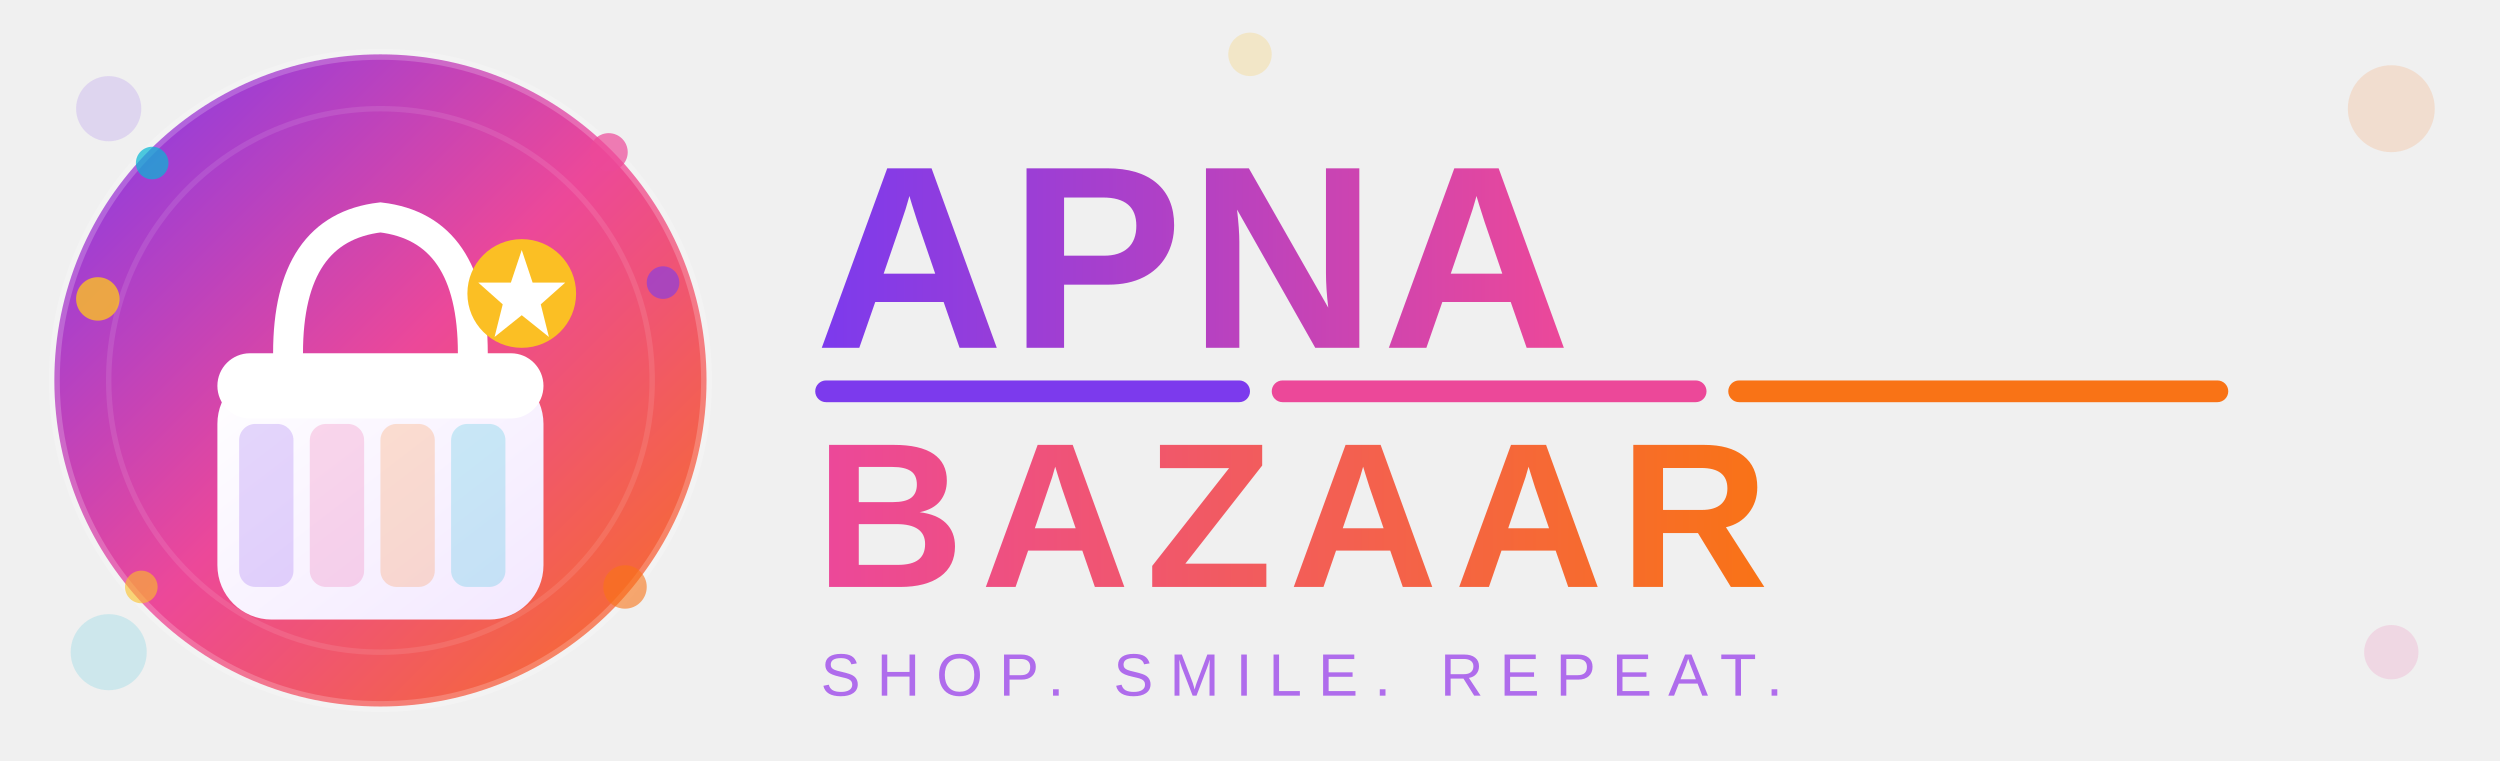
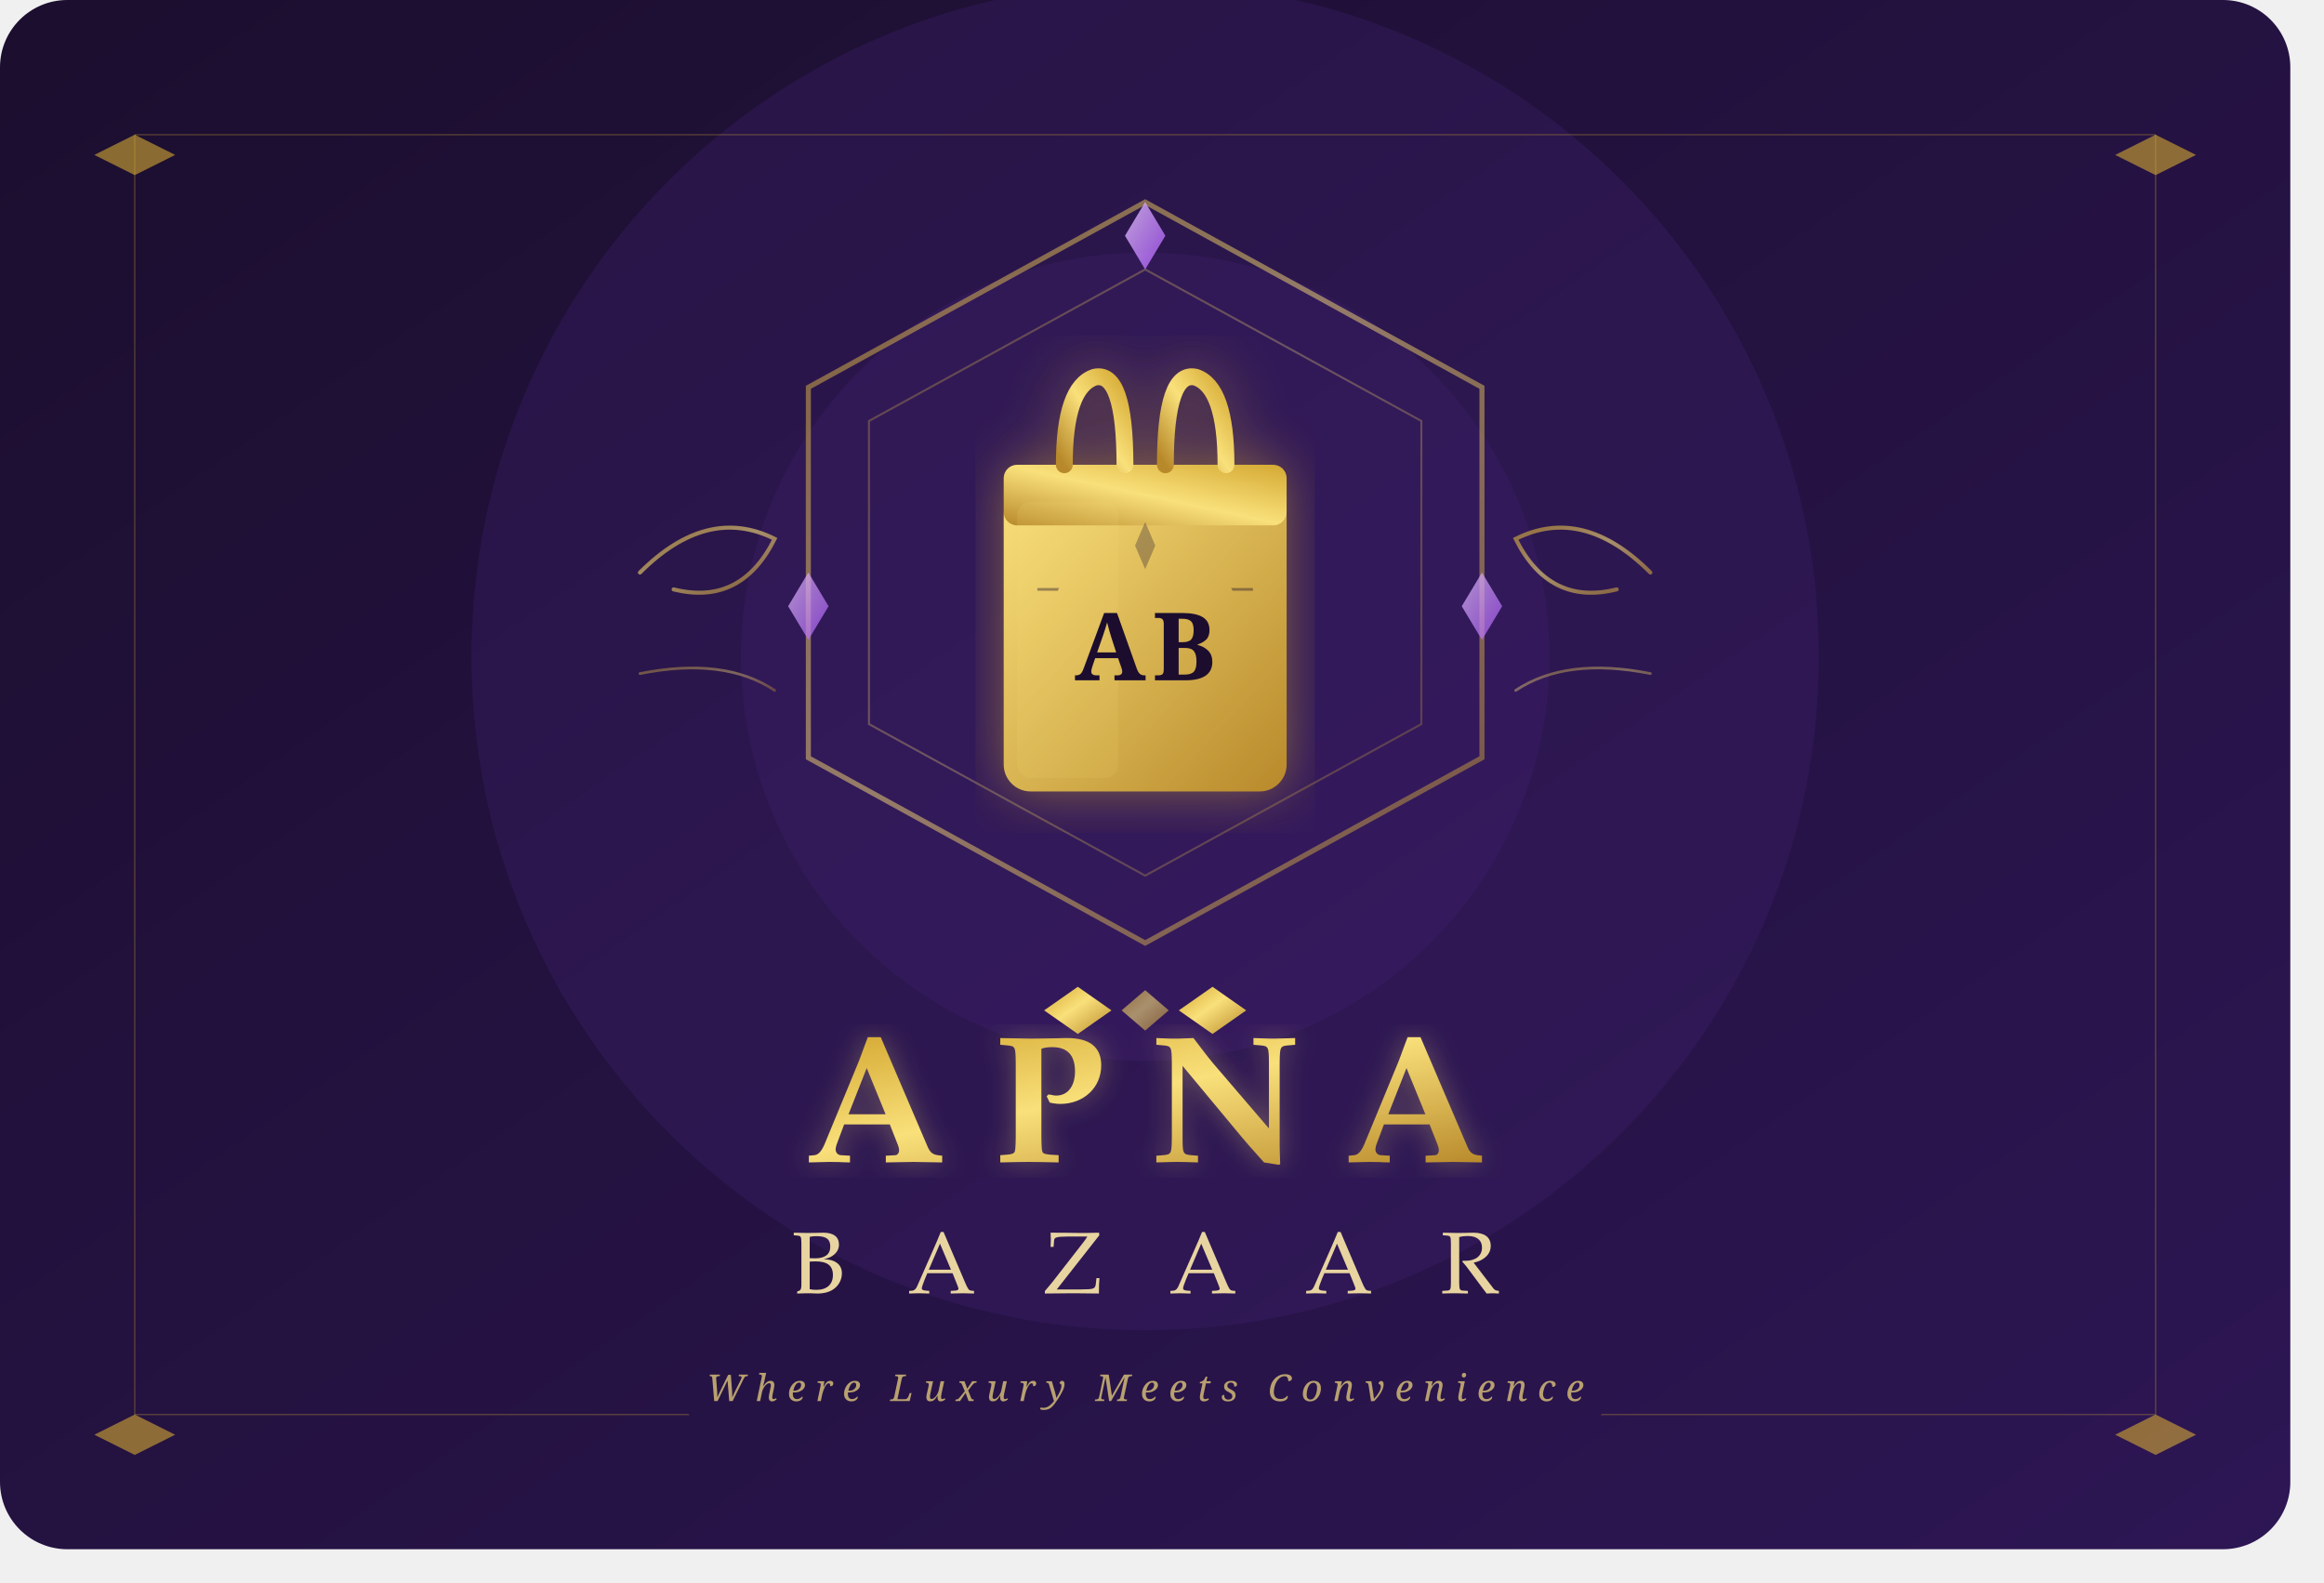
- <svg xmlns="http://www.w3.org/2000/svg" width="100%" viewBox="0 0 460 140" role="img" style="">
+ <svg xmlns="http://www.w3.org/2000/svg" width="100%" viewBox="0 0 690 470" role="img" style="">
  <defs>
-     <linearGradient id="vBadge" x1="0%" y1="0%" x2="100%" y2="100%">
-       <stop offset="0%" style="stop-color:#7C3AED" />
-       <stop offset="50%" style="stop-color:#EC4899" />
-       <stop offset="100%" style="stop-color:#F97316" />
+     <linearGradient id="bg1" x1="0%" y1="0%" x2="100%" y2="100%">
+       <stop offset="0%" style="stop-color:#1B0E2E" />
+       <stop offset="100%" style="stop-color:#2D1654" />
    </linearGradient>
-     <linearGradient id="vText1" x1="0%" y1="0%" x2="100%" y2="0%">
-       <stop offset="0%" style="stop-color:#7C3AED" />
-       <stop offset="100%" style="stop-color:#EC4899" />
+     <linearGradient id="gold1" x1="0%" y1="0%" x2="100%" y2="100%">
+       <stop offset="0%" style="stop-color:#D4A832" />
+       <stop offset="45%" style="stop-color:#F9E07A" />
+       <stop offset="100%" style="stop-color:#B8892A" />
    </linearGradient>
-     <linearGradient id="vText2" x1="0%" y1="0%" x2="100%" y2="0%">
-       <stop offset="0%" style="stop-color:#EC4899" />
-       <stop offset="100%" style="stop-color:#F97316" />
+     <linearGradient id="gold2" x1="0%" y1="100%" x2="100%" y2="0%">
+       <stop offset="0%" style="stop-color:#B8892A" />
+       <stop offset="50%" style="stop-color:#F9E07A" />
+       <stop offset="100%" style="stop-color:#D4A832" />
    </linearGradient>
-     <linearGradient id="tealG" x1="0%" y1="0%" x2="100%" y2="100%">
-       <stop offset="0%" style="stop-color:#06B6D4" />
-       <stop offset="100%" style="stop-color:#0EA5E9" />
+     <linearGradient id="gemGrad" x1="0%" y1="0%" x2="100%" y2="100%">
+       <stop offset="0%" style="stop-color:#E8C5FF" />
+       <stop offset="100%" style="stop-color:#A855F7" />
    </linearGradient>
-     <linearGradient id="yellowG" x1="0%" y1="0%" x2="100%" y2="100%">
-       <stop offset="0%" style="stop-color:#FBBF24" />
-       <stop offset="100%" style="stop-color:#F59E0B" />
+     <linearGradient id="bagGrad" x1="0%" y1="0%" x2="100%" y2="100%">
+       <stop offset="0%" style="stop-color:#F9E07A" />
+       <stop offset="100%" style="stop-color:#B8892A" />
    </linearGradient>
-     <linearGradient id="bagWhite" x1="0%" y1="0%" x2="100%" y2="100%">
-       <stop offset="0%" style="stop-color:#ffffff" />
-       <stop offset="100%" style="stop-color:#f3e8ff" />
-     </linearGradient>
+     <filter id="glow2">
+       <feDropShadow dx="0" dy="0" stdDeviation="8" flood-color="#D4A832" flood-opacity="0.5" />
+     </filter>
+     <filter id="softDrop">
+       <feDropShadow dx="0" dy="4" stdDeviation="10" flood-color="#00000060" />
+     </filter>
+     <filter id="innerGlow">
+       <feDropShadow dx="0" dy="0" stdDeviation="4" flood-color="#F9E07A" flood-opacity="0.3" />
+     </filter>
+     <mask id="imagine-text-gaps-3wycgq" maskUnits="userSpaceOnUse">
+       <rect x="0" y="0" width="690" height="470" fill="white" />
+       <rect x="314.06" y="173.78" width="51.88" height="37.12" fill="black" rx="2" />
+       <rect x="228.839" y="293.32" width="222.321" height="67.48" fill="black" rx="2" />
+       <rect x="224.052" y="358.54" width="231.895" height="34.36" fill="black" rx="2" />
+       <rect x="204.102" y="403.65" width="271.797" height="17.11" fill="black" rx="2" />
+     </mask>
  </defs>
-   <circle cx="20" cy="20" r="6" fill="#7C3AED" opacity="0.15" style="fill:rgb(124, 58, 237);stroke:none;color:rgb(255, 255, 255);stroke-width:1px;stroke-linecap:butt;stroke-linejoin:miter;opacity:0.15;font-family:&quot;Anthropic Sans&quot;, -apple-system, BlinkMacSystemFont, &quot;Segoe UI&quot;, sans-serif;font-size:16px;font-weight:400;text-anchor:start;dominant-baseline:auto" />
-   <circle cx="440" cy="20" r="8" fill="#F97316" opacity="0.15" style="fill:rgb(249, 115, 22);stroke:none;color:rgb(255, 255, 255);stroke-width:1px;stroke-linecap:butt;stroke-linejoin:miter;opacity:0.15;font-family:&quot;Anthropic Sans&quot;, -apple-system, BlinkMacSystemFont, &quot;Segoe UI&quot;, sans-serif;font-size:16px;font-weight:400;text-anchor:start;dominant-baseline:auto" />
-   <circle cx="440" cy="120" r="5" fill="#EC4899" opacity="0.15" style="fill:rgb(236, 72, 153);stroke:none;color:rgb(255, 255, 255);stroke-width:1px;stroke-linecap:butt;stroke-linejoin:miter;opacity:0.15;font-family:&quot;Anthropic Sans&quot;, -apple-system, BlinkMacSystemFont, &quot;Segoe UI&quot;, sans-serif;font-size:16px;font-weight:400;text-anchor:start;dominant-baseline:auto" />
-   <circle cx="20" cy="120" r="7" fill="#06B6D4" opacity="0.15" style="fill:rgb(6, 182, 212);stroke:none;color:rgb(255, 255, 255);stroke-width:1px;stroke-linecap:butt;stroke-linejoin:miter;opacity:0.15;font-family:&quot;Anthropic Sans&quot;, -apple-system, BlinkMacSystemFont, &quot;Segoe UI&quot;, sans-serif;font-size:16px;font-weight:400;text-anchor:start;dominant-baseline:auto" />
-   <circle cx="230" cy="10" r="4" fill="#FBBF24" opacity="0.2" style="fill:rgb(251, 191, 36);stroke:none;color:rgb(255, 255, 255);stroke-width:1px;stroke-linecap:butt;stroke-linejoin:miter;opacity:0.2;font-family:&quot;Anthropic Sans&quot;, -apple-system, BlinkMacSystemFont, &quot;Segoe UI&quot;, sans-serif;font-size:16px;font-weight:400;text-anchor:start;dominant-baseline:auto" />
-   <circle cx="70" cy="70" r="60" fill="url(#vBadge)" style="stroke:none;color:rgb(255, 255, 255);stroke-width:1px;stroke-linecap:butt;stroke-linejoin:miter;opacity:1;font-family:&quot;Anthropic Sans&quot;, -apple-system, BlinkMacSystemFont, &quot;Segoe UI&quot;, sans-serif;font-size:16px;font-weight:400;text-anchor:start;dominant-baseline:auto" />
-   <circle cx="70" cy="70" r="60" fill="none" stroke="white" stroke-width="2" opacity="0.2" style="fill:none;stroke:rgb(255, 255, 255);color:rgb(255, 255, 255);stroke-width:2px;stroke-linecap:butt;stroke-linejoin:miter;opacity:0.2;font-family:&quot;Anthropic Sans&quot;, -apple-system, BlinkMacSystemFont, &quot;Segoe UI&quot;, sans-serif;font-size:16px;font-weight:400;text-anchor:start;dominant-baseline:auto" />
-   <circle cx="70" cy="70" r="50" fill="none" stroke="white" stroke-width="1" opacity="0.1" style="fill:none;stroke:rgb(255, 255, 255);color:rgb(255, 255, 255);stroke-width:1px;stroke-linecap:butt;stroke-linejoin:miter;opacity:0.1;font-family:&quot;Anthropic Sans&quot;, -apple-system, BlinkMacSystemFont, &quot;Segoe UI&quot;, sans-serif;font-size:16px;font-weight:400;text-anchor:start;dominant-baseline:auto" />
-   <rect x="40" y="68" width="60" height="46" rx="10" fill="url(#bagWhite)" style="stroke:none;color:rgb(255, 255, 255);stroke-width:1px;stroke-linecap:butt;stroke-linejoin:miter;opacity:1;font-family:&quot;Anthropic Sans&quot;, -apple-system, BlinkMacSystemFont, &quot;Segoe UI&quot;, sans-serif;font-size:16px;font-weight:400;text-anchor:start;dominant-baseline:auto" />
-   <rect x="40" y="65" width="60" height="12" rx="6" fill="white" style="fill:rgb(255, 255, 255);stroke:none;color:rgb(255, 255, 255);stroke-width:1px;stroke-linecap:butt;stroke-linejoin:miter;opacity:1;font-family:&quot;Anthropic Sans&quot;, -apple-system, BlinkMacSystemFont, &quot;Segoe UI&quot;, sans-serif;font-size:16px;font-weight:400;text-anchor:start;dominant-baseline:auto" />
-   <path d="M 53 65 Q 53 42 70 40 Q 87 42 87 65" fill="none" stroke="white" stroke-width="5.5" stroke-linecap="round" style="fill:none;stroke:rgb(255, 255, 255);color:rgb(255, 255, 255);stroke-width:5.5px;stroke-linecap:round;stroke-linejoin:miter;opacity:1;font-family:&quot;Anthropic Sans&quot;, -apple-system, BlinkMacSystemFont, &quot;Segoe UI&quot;, sans-serif;font-size:16px;font-weight:400;text-anchor:start;dominant-baseline:auto" />
-   <rect x="44" y="78" width="10" height="30" rx="3" fill="#7C3AED" opacity="0.2" style="fill:rgb(124, 58, 237);stroke:none;color:rgb(255, 255, 255);stroke-width:1px;stroke-linecap:butt;stroke-linejoin:miter;opacity:0.2;font-family:&quot;Anthropic Sans&quot;, -apple-system, BlinkMacSystemFont, &quot;Segoe UI&quot;, sans-serif;font-size:16px;font-weight:400;text-anchor:start;dominant-baseline:auto" />
-   <rect x="57" y="78" width="10" height="30" rx="3" fill="#EC4899" opacity="0.2" style="fill:rgb(236, 72, 153);stroke:none;color:rgb(255, 255, 255);stroke-width:1px;stroke-linecap:butt;stroke-linejoin:miter;opacity:0.2;font-family:&quot;Anthropic Sans&quot;, -apple-system, BlinkMacSystemFont, &quot;Segoe UI&quot;, sans-serif;font-size:16px;font-weight:400;text-anchor:start;dominant-baseline:auto" />
-   <rect x="70" y="78" width="10" height="30" rx="3" fill="#F97316" opacity="0.2" style="fill:rgb(249, 115, 22);stroke:none;color:rgb(255, 255, 255);stroke-width:1px;stroke-linecap:butt;stroke-linejoin:miter;opacity:0.2;font-family:&quot;Anthropic Sans&quot;, -apple-system, BlinkMacSystemFont, &quot;Segoe UI&quot;, sans-serif;font-size:16px;font-weight:400;text-anchor:start;dominant-baseline:auto" />
-   <rect x="83" y="78" width="10" height="30" rx="3" fill="#06B6D4" opacity="0.2" style="fill:rgb(6, 182, 212);stroke:none;color:rgb(255, 255, 255);stroke-width:1px;stroke-linecap:butt;stroke-linejoin:miter;opacity:0.2;font-family:&quot;Anthropic Sans&quot;, -apple-system, BlinkMacSystemFont, &quot;Segoe UI&quot;, sans-serif;font-size:16px;font-weight:400;text-anchor:start;dominant-baseline:auto" />
-   <circle cx="96" cy="54" r="10" fill="#FBBF24" style="fill:rgb(251, 191, 36);stroke:none;color:rgb(255, 255, 255);stroke-width:1px;stroke-linecap:butt;stroke-linejoin:miter;opacity:1;font-family:&quot;Anthropic Sans&quot;, -apple-system, BlinkMacSystemFont, &quot;Segoe UI&quot;, sans-serif;font-size:16px;font-weight:400;text-anchor:start;dominant-baseline:auto" />
-   <polygon points="96,46 98,52 104,52 99.5,56 101,62 96,58 91,62 92.5,56 88,52 94,52" fill="white" style="fill:rgb(255, 255, 255);stroke:none;color:rgb(255, 255, 255);stroke-width:1px;stroke-linecap:butt;stroke-linejoin:miter;opacity:1;font-family:&quot;Anthropic Sans&quot;, -apple-system, BlinkMacSystemFont, &quot;Segoe UI&quot;, sans-serif;font-size:16px;font-weight:400;text-anchor:start;dominant-baseline:auto" />
-   <circle cx="18" cy="55" r="4" fill="#FBBF24" opacity="0.8" style="fill:rgb(251, 191, 36);stroke:none;color:rgb(255, 255, 255);stroke-width:1px;stroke-linecap:butt;stroke-linejoin:miter;opacity:0.8;font-family:&quot;Anthropic Sans&quot;, -apple-system, BlinkMacSystemFont, &quot;Segoe UI&quot;, sans-serif;font-size:16px;font-weight:400;text-anchor:start;dominant-baseline:auto" />
-   <circle cx="28" cy="30" r="3" fill="#06B6D4" opacity="0.7" style="fill:rgb(6, 182, 212);stroke:none;color:rgb(255, 255, 255);stroke-width:1px;stroke-linecap:butt;stroke-linejoin:miter;opacity:0.7;font-family:&quot;Anthropic Sans&quot;, -apple-system, BlinkMacSystemFont, &quot;Segoe UI&quot;, sans-serif;font-size:16px;font-weight:400;text-anchor:start;dominant-baseline:auto" />
-   <circle cx="112" cy="28" r="3.5" fill="#EC4899" opacity="0.7" style="fill:rgb(236, 72, 153);stroke:none;color:rgb(255, 255, 255);stroke-width:1px;stroke-linecap:butt;stroke-linejoin:miter;opacity:0.7;font-family:&quot;Anthropic Sans&quot;, -apple-system, BlinkMacSystemFont, &quot;Segoe UI&quot;, sans-serif;font-size:16px;font-weight:400;text-anchor:start;dominant-baseline:auto" />
-   <circle cx="122" cy="52" r="3" fill="#7C3AED" opacity="0.6" style="fill:rgb(124, 58, 237);stroke:none;color:rgb(255, 255, 255);stroke-width:1px;stroke-linecap:butt;stroke-linejoin:miter;opacity:0.6;font-family:&quot;Anthropic Sans&quot;, -apple-system, BlinkMacSystemFont, &quot;Segoe UI&quot;, sans-serif;font-size:16px;font-weight:400;text-anchor:start;dominant-baseline:auto" />
-   <circle cx="115" cy="108" r="4" fill="#F97316" opacity="0.6" style="fill:rgb(249, 115, 22);stroke:none;color:rgb(255, 255, 255);stroke-width:1px;stroke-linecap:butt;stroke-linejoin:miter;opacity:0.6;font-family:&quot;Anthropic Sans&quot;, -apple-system, BlinkMacSystemFont, &quot;Segoe UI&quot;, sans-serif;font-size:16px;font-weight:400;text-anchor:start;dominant-baseline:auto" />
-   <circle cx="26" cy="108" r="3" fill="#FBBF24" opacity="0.6" style="fill:rgb(251, 191, 36);stroke:none;color:rgb(255, 255, 255);stroke-width:1px;stroke-linecap:butt;stroke-linejoin:miter;opacity:0.6;font-family:&quot;Anthropic Sans&quot;, -apple-system, BlinkMacSystemFont, &quot;Segoe UI&quot;, sans-serif;font-size:16px;font-weight:400;text-anchor:start;dominant-baseline:auto" />
-   <text x="150" y="64" font-family="'Arial Black','Helvetica Neue',Arial,sans-serif" font-size="48" font-weight="900" fill="url(#vText1)" letter-spacing="1" style="stroke:none;color:rgb(255, 255, 255);stroke-width:1px;stroke-linecap:butt;stroke-linejoin:miter;opacity:1;font-family:&quot;Arial Black&quot;, &quot;Helvetica Neue&quot;, Arial, sans-serif;font-size:48px;font-weight:900;text-anchor:start;dominant-baseline:auto">APNA</text>
-   <rect x="150" y="70" width="80" height="4" rx="2" fill="#7C3AED" style="fill:rgb(124, 58, 237);stroke:none;color:rgb(255, 255, 255);stroke-width:1px;stroke-linecap:butt;stroke-linejoin:miter;opacity:1;font-family:&quot;Anthropic Sans&quot;, -apple-system, BlinkMacSystemFont, &quot;Segoe UI&quot;, sans-serif;font-size:16px;font-weight:400;text-anchor:start;dominant-baseline:auto" />
-   <rect x="234" y="70" width="80" height="4" rx="2" fill="#EC4899" style="fill:rgb(236, 72, 153);stroke:none;color:rgb(255, 255, 255);stroke-width:1px;stroke-linecap:butt;stroke-linejoin:miter;opacity:1;font-family:&quot;Anthropic Sans&quot;, -apple-system, BlinkMacSystemFont, &quot;Segoe UI&quot;, sans-serif;font-size:16px;font-weight:400;text-anchor:start;dominant-baseline:auto" />
-   <rect x="318" y="70" width="92" height="4" rx="2" fill="#F97316" style="fill:rgb(249, 115, 22);stroke:none;color:rgb(255, 255, 255);stroke-width:1px;stroke-linecap:butt;stroke-linejoin:miter;opacity:1;font-family:&quot;Anthropic Sans&quot;, -apple-system, BlinkMacSystemFont, &quot;Segoe UI&quot;, sans-serif;font-size:16px;font-weight:400;text-anchor:start;dominant-baseline:auto" />
-   <text x="150" y="108" font-family="'Arial Black','Helvetica Neue',Arial,sans-serif" font-size="38" font-weight="900" fill="url(#vText2)" letter-spacing="3" style="stroke:none;color:rgb(255, 255, 255);stroke-width:1px;stroke-linecap:butt;stroke-linejoin:miter;opacity:1;font-family:&quot;Arial Black&quot;, &quot;Helvetica Neue&quot;, Arial, sans-serif;font-size:38px;font-weight:900;text-anchor:start;dominant-baseline:auto">BAZAAR</text>
-   <text x="151" y="128" font-family="Arial,sans-serif" font-size="11" fill="#9333EA" opacity="0.7" letter-spacing="3" style="fill:rgb(147, 51, 234);stroke:none;color:rgb(255, 255, 255);stroke-width:1px;stroke-linecap:butt;stroke-linejoin:miter;opacity:0.7;font-family:Arial, sans-serif;font-size:11px;font-weight:400;text-anchor:start;dominant-baseline:auto">SHOP. SMILE. REPEAT.</text>
+   <rect width="680" height="460" fill="url(#bg1)" rx="20" style="stroke:none;color:rgb(255, 255, 255);stroke-width:1px;stroke-linecap:butt;stroke-linejoin:miter;opacity:1;font-family:&quot;Anthropic Sans&quot;, -apple-system, BlinkMacSystemFont, &quot;Segoe UI&quot;, sans-serif;font-size:16px;font-weight:400;text-anchor:start;dominant-baseline:auto" />
+   <circle cx="340" cy="195" r="200" fill="#3D1F6B" opacity="0.35" style="fill:rgb(61, 31, 107);stroke:none;color:rgb(255, 255, 255);stroke-width:1px;stroke-linecap:butt;stroke-linejoin:miter;opacity:0.35;font-family:&quot;Anthropic Sans&quot;, -apple-system, BlinkMacSystemFont, &quot;Segoe UI&quot;, sans-serif;font-size:16px;font-weight:400;text-anchor:start;dominant-baseline:auto" />
+   <circle cx="340" cy="195" r="120" fill="#4A2480" opacity="0.2" style="fill:rgb(74, 36, 128);stroke:none;color:rgb(255, 255, 255);stroke-width:1px;stroke-linecap:butt;stroke-linejoin:miter;opacity:0.2;font-family:&quot;Anthropic Sans&quot;, -apple-system, BlinkMacSystemFont, &quot;Segoe UI&quot;, sans-serif;font-size:16px;font-weight:400;text-anchor:start;dominant-baseline:auto" />
+   <line x1="40" y1="40" x2="640" y2="40" stroke="#D4A832" stroke-width="0.4" opacity="0.3" style="fill:rgb(0, 0, 0);stroke:rgb(212, 168, 50);color:rgb(255, 255, 255);stroke-width:0.4px;stroke-linecap:butt;stroke-linejoin:miter;opacity:0.3;font-family:&quot;Anthropic Sans&quot;, -apple-system, BlinkMacSystemFont, &quot;Segoe UI&quot;, sans-serif;font-size:16px;font-weight:400;text-anchor:start;dominant-baseline:auto" />
+   <line x1="40" y1="420" x2="640" y2="420" stroke="#D4A832" stroke-width="0.4" opacity="0.3" mask="url(#imagine-text-gaps-3wycgq)" style="fill:rgb(0, 0, 0);stroke:rgb(212, 168, 50);color:rgb(255, 255, 255);stroke-width:0.4px;stroke-linecap:butt;stroke-linejoin:miter;opacity:0.3;font-family:&quot;Anthropic Sans&quot;, -apple-system, BlinkMacSystemFont, &quot;Segoe UI&quot;, sans-serif;font-size:16px;font-weight:400;text-anchor:start;dominant-baseline:auto" />
+   <line x1="40" y1="40" x2="40" y2="420" stroke="#D4A832" stroke-width="0.4" opacity="0.3" style="fill:rgb(0, 0, 0);stroke:rgb(212, 168, 50);color:rgb(255, 255, 255);stroke-width:0.4px;stroke-linecap:butt;stroke-linejoin:miter;opacity:0.3;font-family:&quot;Anthropic Sans&quot;, -apple-system, BlinkMacSystemFont, &quot;Segoe UI&quot;, sans-serif;font-size:16px;font-weight:400;text-anchor:start;dominant-baseline:auto" />
+   <line x1="640" y1="40" x2="640" y2="420" stroke="#D4A832" stroke-width="0.4" opacity="0.3" style="fill:rgb(0, 0, 0);stroke:rgb(212, 168, 50);color:rgb(255, 255, 255);stroke-width:0.4px;stroke-linecap:butt;stroke-linejoin:miter;opacity:0.3;font-family:&quot;Anthropic Sans&quot;, -apple-system, BlinkMacSystemFont, &quot;Segoe UI&quot;, sans-serif;font-size:16px;font-weight:400;text-anchor:start;dominant-baseline:auto" />
+   <polygon points="40,40 52,46 40,52 28,46" fill="#D4A832" opacity="0.6" style="fill:rgb(212, 168, 50);stroke:none;color:rgb(255, 255, 255);stroke-width:1px;stroke-linecap:butt;stroke-linejoin:miter;opacity:0.6;font-family:&quot;Anthropic Sans&quot;, -apple-system, BlinkMacSystemFont, &quot;Segoe UI&quot;, sans-serif;font-size:16px;font-weight:400;text-anchor:start;dominant-baseline:auto" />
+   <polygon points="640,40 652,46 640,52 628,46" fill="#D4A832" opacity="0.6" style="fill:rgb(212, 168, 50);stroke:none;color:rgb(255, 255, 255);stroke-width:1px;stroke-linecap:butt;stroke-linejoin:miter;opacity:0.6;font-family:&quot;Anthropic Sans&quot;, -apple-system, BlinkMacSystemFont, &quot;Segoe UI&quot;, sans-serif;font-size:16px;font-weight:400;text-anchor:start;dominant-baseline:auto" />
+   <polygon points="40,420 52,426 40,432 28,426" fill="#D4A832" opacity="0.6" style="fill:rgb(212, 168, 50);stroke:none;color:rgb(255, 255, 255);stroke-width:1px;stroke-linecap:butt;stroke-linejoin:miter;opacity:0.6;font-family:&quot;Anthropic Sans&quot;, -apple-system, BlinkMacSystemFont, &quot;Segoe UI&quot;, sans-serif;font-size:16px;font-weight:400;text-anchor:start;dominant-baseline:auto" />
+   <polygon points="640,420 652,426 640,432 628,426" fill="#D4A832" opacity="0.6" style="fill:rgb(212, 168, 50);stroke:none;color:rgb(255, 255, 255);stroke-width:1px;stroke-linecap:butt;stroke-linejoin:miter;opacity:0.6;font-family:&quot;Anthropic Sans&quot;, -apple-system, BlinkMacSystemFont, &quot;Segoe UI&quot;, sans-serif;font-size:16px;font-weight:400;text-anchor:start;dominant-baseline:auto" />
+   <polygon points="340,60 440,115 440,225 340,280 240,225 240,115" fill="none" stroke="url(#gold1)" stroke-width="1.5" opacity="0.5" style="fill:none;color:rgb(255, 255, 255);stroke-width:1.5px;stroke-linecap:butt;stroke-linejoin:miter;opacity:0.5;font-family:&quot;Anthropic Sans&quot;, -apple-system, BlinkMacSystemFont, &quot;Segoe UI&quot;, sans-serif;font-size:16px;font-weight:400;text-anchor:start;dominant-baseline:auto" />
+   <polygon points="340,80 422,125 422,215 340,260 258,215 258,125" fill="none" stroke="url(#gold1)" stroke-width="0.6" opacity="0.3" style="fill:none;color:rgb(255, 255, 255);stroke-width:0.6px;stroke-linecap:butt;stroke-linejoin:miter;opacity:0.3;font-family:&quot;Anthropic Sans&quot;, -apple-system, BlinkMacSystemFont, &quot;Segoe UI&quot;, sans-serif;font-size:16px;font-weight:400;text-anchor:start;dominant-baseline:auto" />
+   <g filter="url(#glow2)" style="fill:rgb(0, 0, 0);stroke:none;color:rgb(255, 255, 255);stroke-width:1px;stroke-linecap:butt;stroke-linejoin:miter;opacity:1;font-family:&quot;Anthropic Sans&quot;, -apple-system, BlinkMacSystemFont, &quot;Segoe UI&quot;, sans-serif;font-size:16px;font-weight:400;text-anchor:start;dominant-baseline:auto">
+     <rect x="298" y="145" width="84" height="90" rx="8" fill="url(#bagGrad)" style="stroke:none;color:rgb(255, 255, 255);stroke-width:1px;stroke-linecap:butt;stroke-linejoin:miter;opacity:1;font-family:&quot;Anthropic Sans&quot;, -apple-system, BlinkMacSystemFont, &quot;Segoe UI&quot;, sans-serif;font-size:16px;font-weight:400;text-anchor:start;dominant-baseline:auto" />
+     <rect x="298" y="138" width="84" height="18" rx="4" fill="url(#gold2)" style="stroke:none;color:rgb(255, 255, 255);stroke-width:1px;stroke-linecap:butt;stroke-linejoin:miter;opacity:1;font-family:&quot;Anthropic Sans&quot;, -apple-system, BlinkMacSystemFont, &quot;Segoe UI&quot;, sans-serif;font-size:16px;font-weight:400;text-anchor:start;dominant-baseline:auto" />
+     <rect x="302" y="149" width="30" height="82" rx="4" fill="#F9E07A" opacity="0.12" style="fill:rgb(249, 224, 122);stroke:none;color:rgb(255, 255, 255);stroke-width:1px;stroke-linecap:butt;stroke-linejoin:miter;opacity:0.12;font-family:&quot;Anthropic Sans&quot;, -apple-system, BlinkMacSystemFont, &quot;Segoe UI&quot;, sans-serif;font-size:16px;font-weight:400;text-anchor:start;dominant-baseline:auto" />
+     <path d="M 316 138 Q 316 115 325 112 Q 334 110 334 138" fill="none" stroke="url(#gold2)" stroke-width="5" stroke-linecap="round" style="fill:none;color:rgb(255, 255, 255);stroke-width:5px;stroke-linecap:round;stroke-linejoin:miter;opacity:1;font-family:&quot;Anthropic Sans&quot;, -apple-system, BlinkMacSystemFont, &quot;Segoe UI&quot;, sans-serif;font-size:16px;font-weight:400;text-anchor:start;dominant-baseline:auto" />
+     <path d="M 346 138 Q 346 110 355 112 Q 364 115 364 138" fill="none" stroke="url(#gold2)" stroke-width="5" stroke-linecap="round" style="fill:none;color:rgb(255, 255, 255);stroke-width:5px;stroke-linecap:round;stroke-linejoin:miter;opacity:1;font-family:&quot;Anthropic Sans&quot;, -apple-system, BlinkMacSystemFont, &quot;Segoe UI&quot;, sans-serif;font-size:16px;font-weight:400;text-anchor:start;dominant-baseline:auto" />
+     <text x="340" y="202" font-family="Georgia, serif" font-size="28" font-weight="bold" fill="#1B0E2E" text-anchor="middle" letter-spacing="2" style="fill:rgb(27, 14, 46);stroke:none;color:rgb(255, 255, 255);stroke-width:1px;stroke-linecap:butt;stroke-linejoin:miter;opacity:1;font-family:Georgia, serif;font-size:28px;font-weight:700;text-anchor:middle;dominant-baseline:auto">AB</text>
+     <line x1="308" y1="175" x2="372" y2="175" stroke="#1B0E2E" stroke-width="0.8" opacity="0.4" mask="url(#imagine-text-gaps-3wycgq)" style="fill:rgb(0, 0, 0);stroke:rgb(27, 14, 46);color:rgb(255, 255, 255);stroke-width:0.8px;stroke-linecap:butt;stroke-linejoin:miter;opacity:0.4;font-family:&quot;Anthropic Sans&quot;, -apple-system, BlinkMacSystemFont, &quot;Segoe UI&quot;, sans-serif;font-size:16px;font-weight:400;text-anchor:start;dominant-baseline:auto" />
+     <polygon points="340,155 343,162 340,169 337,162" fill="#1B0E2E" opacity="0.3" style="fill:rgb(27, 14, 46);stroke:none;color:rgb(255, 255, 255);stroke-width:1px;stroke-linecap:butt;stroke-linejoin:miter;opacity:0.3;font-family:&quot;Anthropic Sans&quot;, -apple-system, BlinkMacSystemFont, &quot;Segoe UI&quot;, sans-serif;font-size:16px;font-weight:400;text-anchor:start;dominant-baseline:auto" />
+   </g>
+   <polygon points="240,170 246,180 240,190 234,180" fill="url(#gemGrad)" opacity="0.7" style="stroke:none;color:rgb(255, 255, 255);stroke-width:1px;stroke-linecap:butt;stroke-linejoin:miter;opacity:0.7;font-family:&quot;Anthropic Sans&quot;, -apple-system, BlinkMacSystemFont, &quot;Segoe UI&quot;, sans-serif;font-size:16px;font-weight:400;text-anchor:start;dominant-baseline:auto" />
+   <polygon points="440,170 446,180 440,190 434,180" fill="url(#gemGrad)" opacity="0.7" style="stroke:none;color:rgb(255, 255, 255);stroke-width:1px;stroke-linecap:butt;stroke-linejoin:miter;opacity:0.7;font-family:&quot;Anthropic Sans&quot;, -apple-system, BlinkMacSystemFont, &quot;Segoe UI&quot;, sans-serif;font-size:16px;font-weight:400;text-anchor:start;dominant-baseline:auto" />
+   <polygon points="340,60 346,70 340,80 334,70" fill="url(#gemGrad)" opacity="0.8" style="stroke:none;color:rgb(255, 255, 255);stroke-width:1px;stroke-linecap:butt;stroke-linejoin:miter;opacity:0.8;font-family:&quot;Anthropic Sans&quot;, -apple-system, BlinkMacSystemFont, &quot;Segoe UI&quot;, sans-serif;font-size:16px;font-weight:400;text-anchor:start;dominant-baseline:auto" />
+   <path d="M 190 170 Q 210 150 230 160 Q 220 180 200 175" fill="none" stroke="url(#gold1)" stroke-width="1.2" opacity="0.6" stroke-linecap="round" style="fill:none;color:rgb(255, 255, 255);stroke-width:1.2px;stroke-linecap:round;stroke-linejoin:miter;opacity:0.6;font-family:&quot;Anthropic Sans&quot;, -apple-system, BlinkMacSystemFont, &quot;Segoe UI&quot;, sans-serif;font-size:16px;font-weight:400;text-anchor:start;dominant-baseline:auto" />
+   <path d="M 190 200 Q 215 195 230 205" fill="none" stroke="url(#gold1)" stroke-width="0.8" opacity="0.4" stroke-linecap="round" style="fill:none;color:rgb(255, 255, 255);stroke-width:0.8px;stroke-linecap:round;stroke-linejoin:miter;opacity:0.4;font-family:&quot;Anthropic Sans&quot;, -apple-system, BlinkMacSystemFont, &quot;Segoe UI&quot;, sans-serif;font-size:16px;font-weight:400;text-anchor:start;dominant-baseline:auto" />
+   <path d="M 490 170 Q 470 150 450 160 Q 460 180 480 175" fill="none" stroke="url(#gold1)" stroke-width="1.2" opacity="0.6" stroke-linecap="round" style="fill:none;color:rgb(255, 255, 255);stroke-width:1.2px;stroke-linecap:round;stroke-linejoin:miter;opacity:0.6;font-family:&quot;Anthropic Sans&quot;, -apple-system, BlinkMacSystemFont, &quot;Segoe UI&quot;, sans-serif;font-size:16px;font-weight:400;text-anchor:start;dominant-baseline:auto" />
+   <path d="M 490 200 Q 465 195 450 205" fill="none" stroke="url(#gold1)" stroke-width="0.8" opacity="0.4" stroke-linecap="round" style="fill:none;color:rgb(255, 255, 255);stroke-width:0.8px;stroke-linecap:round;stroke-linejoin:miter;opacity:0.4;font-family:&quot;Anthropic Sans&quot;, -apple-system, BlinkMacSystemFont, &quot;Segoe UI&quot;, sans-serif;font-size:16px;font-weight:400;text-anchor:start;dominant-baseline:auto" />
+   <line x1="130" y1="300" x2="295" y2="300" stroke="url(#gold1)" stroke-width="0.8" opacity="0.7" mask="url(#imagine-text-gaps-3wycgq)" style="fill:rgb(0, 0, 0);color:rgb(255, 255, 255);stroke-width:0.8px;stroke-linecap:butt;stroke-linejoin:miter;opacity:0.7;font-family:&quot;Anthropic Sans&quot;, -apple-system, BlinkMacSystemFont, &quot;Segoe UI&quot;, sans-serif;font-size:16px;font-weight:400;text-anchor:start;dominant-baseline:auto" />
+   <polygon points="320,293 330,300 320,307 310,300" fill="url(#gold1)" style="stroke:none;color:rgb(255, 255, 255);stroke-width:1px;stroke-linecap:butt;stroke-linejoin:miter;opacity:1;font-family:&quot;Anthropic Sans&quot;, -apple-system, BlinkMacSystemFont, &quot;Segoe UI&quot;, sans-serif;font-size:16px;font-weight:400;text-anchor:start;dominant-baseline:auto" />
+   <polygon points="340,294 347,300 340,306 333,300" fill="url(#gold1)" opacity="0.6" style="stroke:none;color:rgb(255, 255, 255);stroke-width:1px;stroke-linecap:butt;stroke-linejoin:miter;opacity:0.6;font-family:&quot;Anthropic Sans&quot;, -apple-system, BlinkMacSystemFont, &quot;Segoe UI&quot;, sans-serif;font-size:16px;font-weight:400;text-anchor:start;dominant-baseline:auto" />
+   <polygon points="360,293 370,300 360,307 350,300" fill="url(#gold1)" style="stroke:none;color:rgb(255, 255, 255);stroke-width:1px;stroke-linecap:butt;stroke-linejoin:miter;opacity:1;font-family:&quot;Anthropic Sans&quot;, -apple-system, BlinkMacSystemFont, &quot;Segoe UI&quot;, sans-serif;font-size:16px;font-weight:400;text-anchor:start;dominant-baseline:auto" />
+   <line x1="385" y1="300" x2="550" y2="300" stroke="url(#gold1)" stroke-width="0.8" opacity="0.7" mask="url(#imagine-text-gaps-3wycgq)" style="fill:rgb(0, 0, 0);color:rgb(255, 255, 255);stroke-width:0.8px;stroke-linecap:butt;stroke-linejoin:miter;opacity:0.7;font-family:&quot;Anthropic Sans&quot;, -apple-system, BlinkMacSystemFont, &quot;Segoe UI&quot;, sans-serif;font-size:16px;font-weight:400;text-anchor:start;dominant-baseline:auto" />
+   <text x="340" y="345" font-family="'Palatino Linotype', 'Book Antiqua', Palatino, Georgia, serif" font-size="54" font-weight="bold" fill="url(#gold1)" text-anchor="middle" letter-spacing="14" filter="url(#innerGlow)" style="stroke:none;color:rgb(255, 255, 255);stroke-width:1px;stroke-linecap:butt;stroke-linejoin:miter;opacity:1;font-family:&quot;Palatino Linotype&quot;, &quot;Book Antiqua&quot;, Palatino, Georgia, serif;font-size:54px;font-weight:700;text-anchor:middle;dominant-baseline:auto">APNA</text>
+   <text x="340" y="384" font-family="'Palatino Linotype', 'Book Antiqua', Palatino, Georgia, serif" font-size="26" font-weight="normal" fill="#E8D4A0" text-anchor="middle" letter-spacing="20" style="fill:rgb(232, 212, 160);stroke:none;color:rgb(255, 255, 255);stroke-width:1px;stroke-linecap:butt;stroke-linejoin:miter;opacity:1;font-family:&quot;Palatino Linotype&quot;, &quot;Book Antiqua&quot;, Palatino, Georgia, serif;font-size:26px;font-weight:400;text-anchor:middle;dominant-baseline:auto">BAZAAR</text>
+   <line x1="220" y1="396" x2="460" y2="396" stroke="url(#gold1)" stroke-width="0.6" opacity="0.5" style="fill:rgb(0, 0, 0);color:rgb(255, 255, 255);stroke-width:0.6px;stroke-linecap:butt;stroke-linejoin:miter;opacity:0.5;font-family:&quot;Anthropic Sans&quot;, -apple-system, BlinkMacSystemFont, &quot;Segoe UI&quot;, sans-serif;font-size:16px;font-weight:400;text-anchor:start;dominant-baseline:auto" />
+   <text x="340" y="416" font-family="Georgia, serif" font-size="11" font-style="italic" fill="#B8A070" text-anchor="middle" letter-spacing="3" style="fill:rgb(184, 160, 112);stroke:none;color:rgb(255, 255, 255);stroke-width:1px;stroke-linecap:butt;stroke-linejoin:miter;opacity:1;font-family:Georgia, serif;font-size:11px;font-weight:400;font-style:italic;text-anchor:middle;dominant-baseline:auto">Where Luxury Meets Convenience</text>
</svg>
